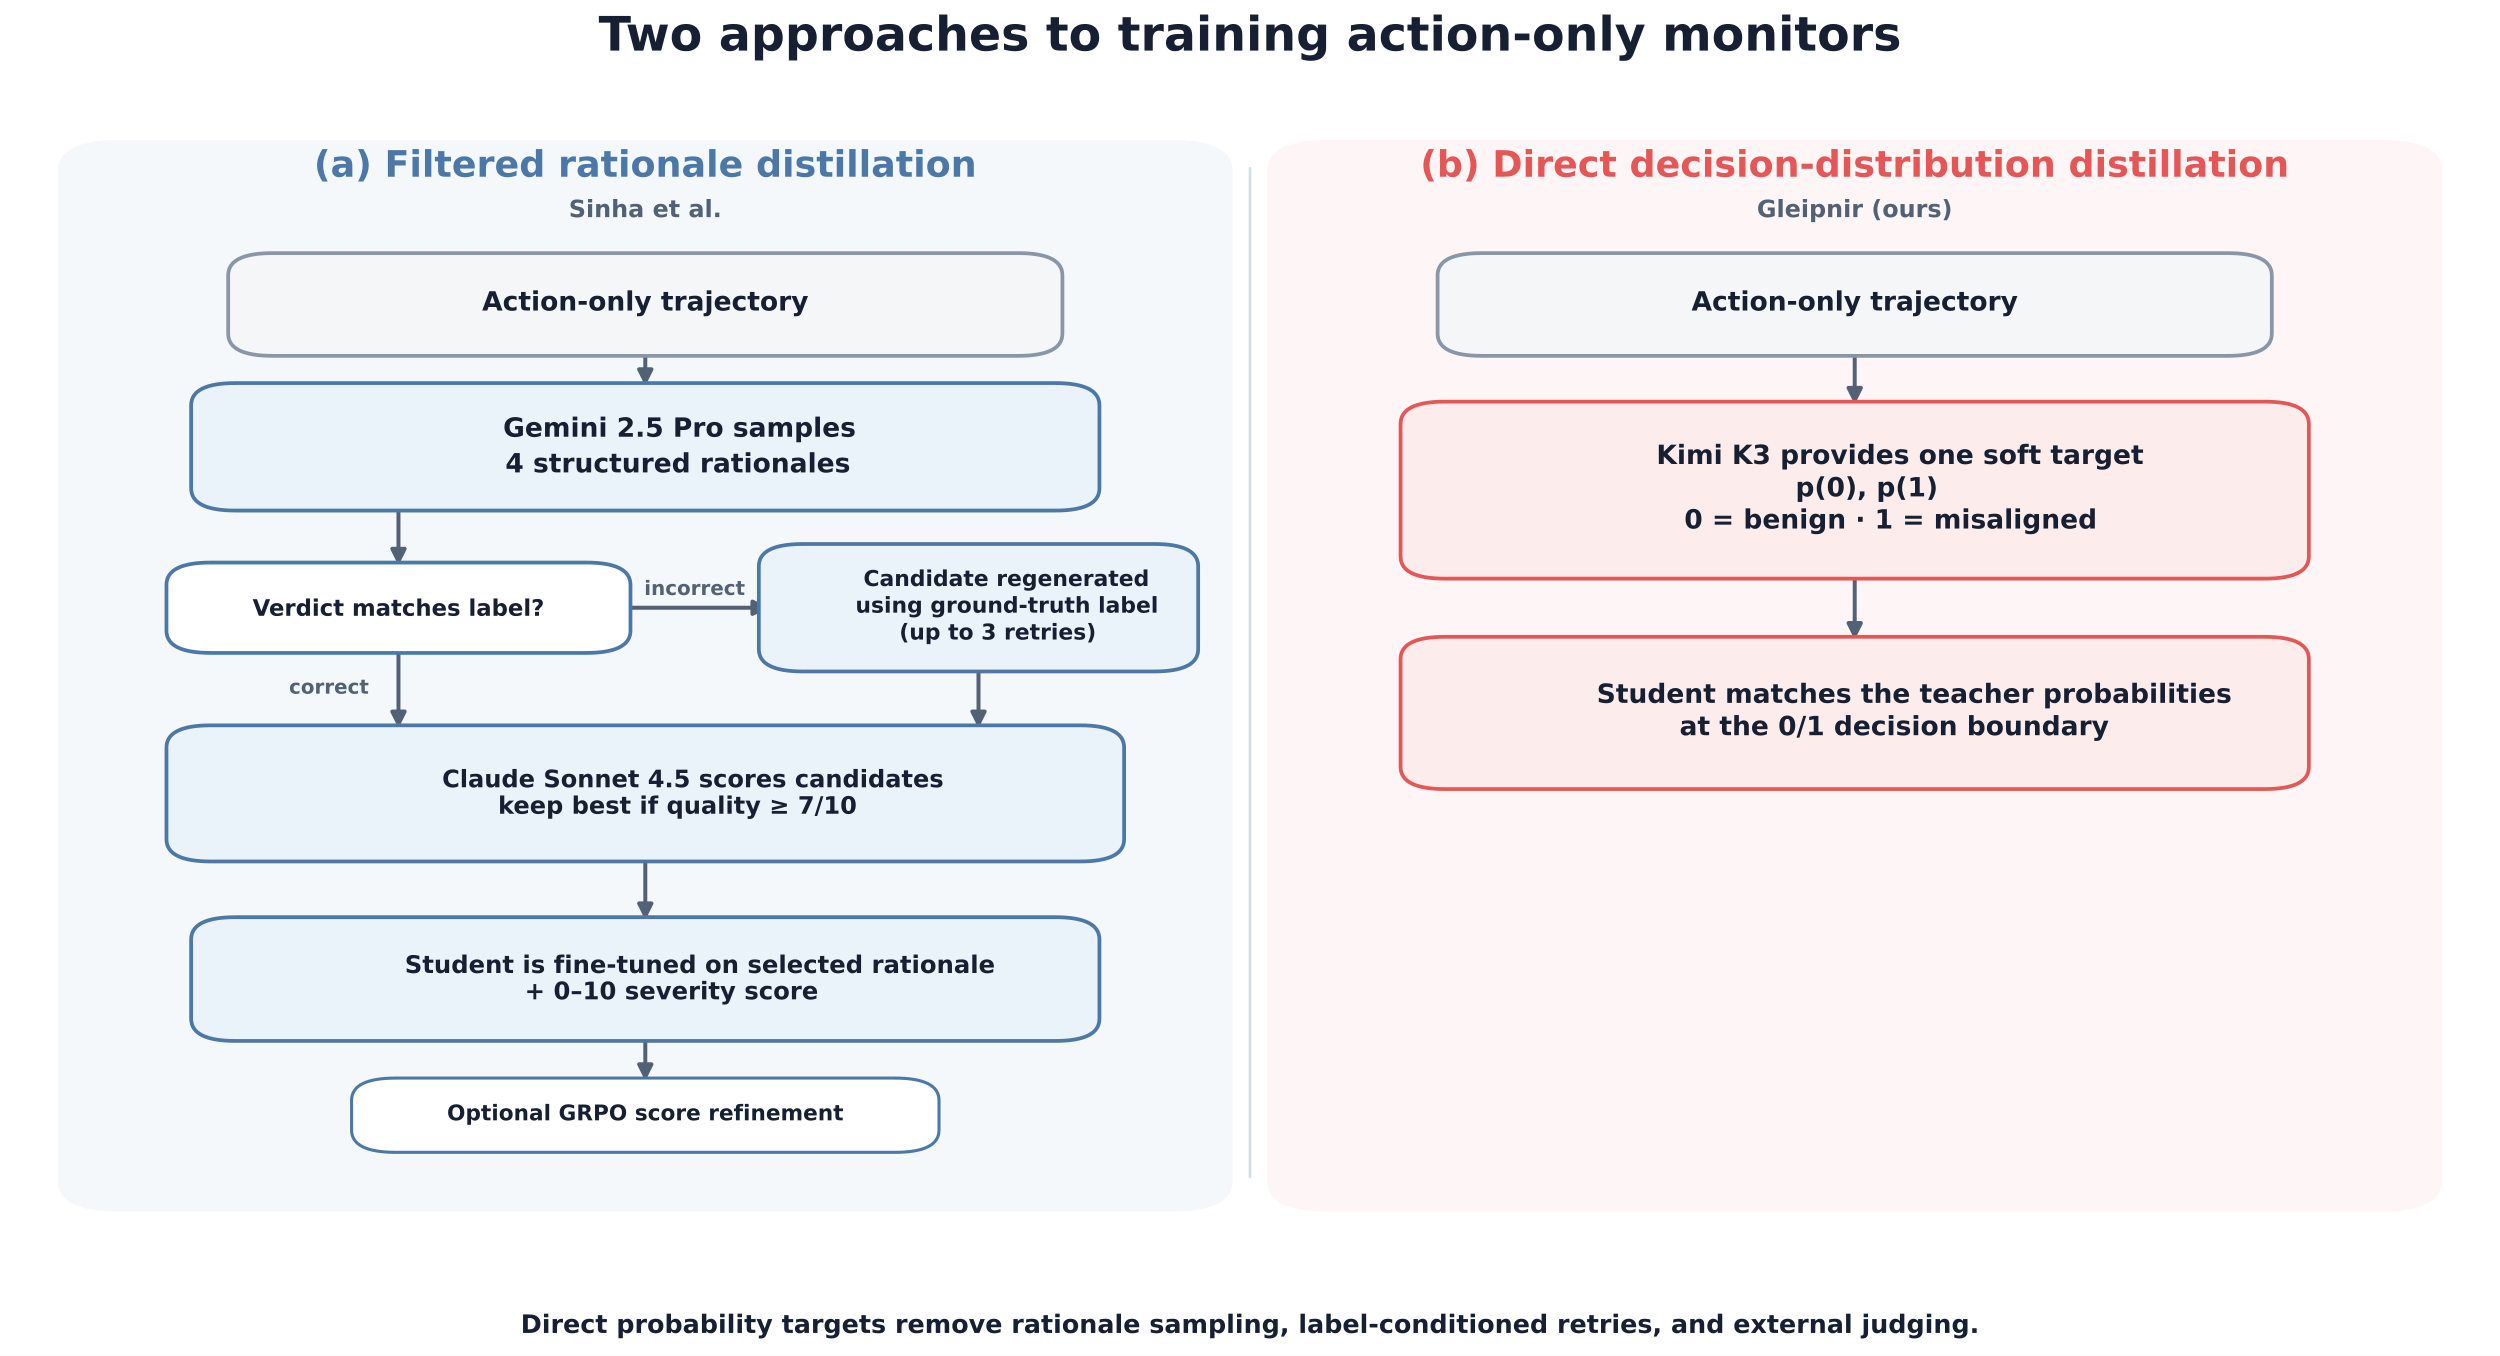
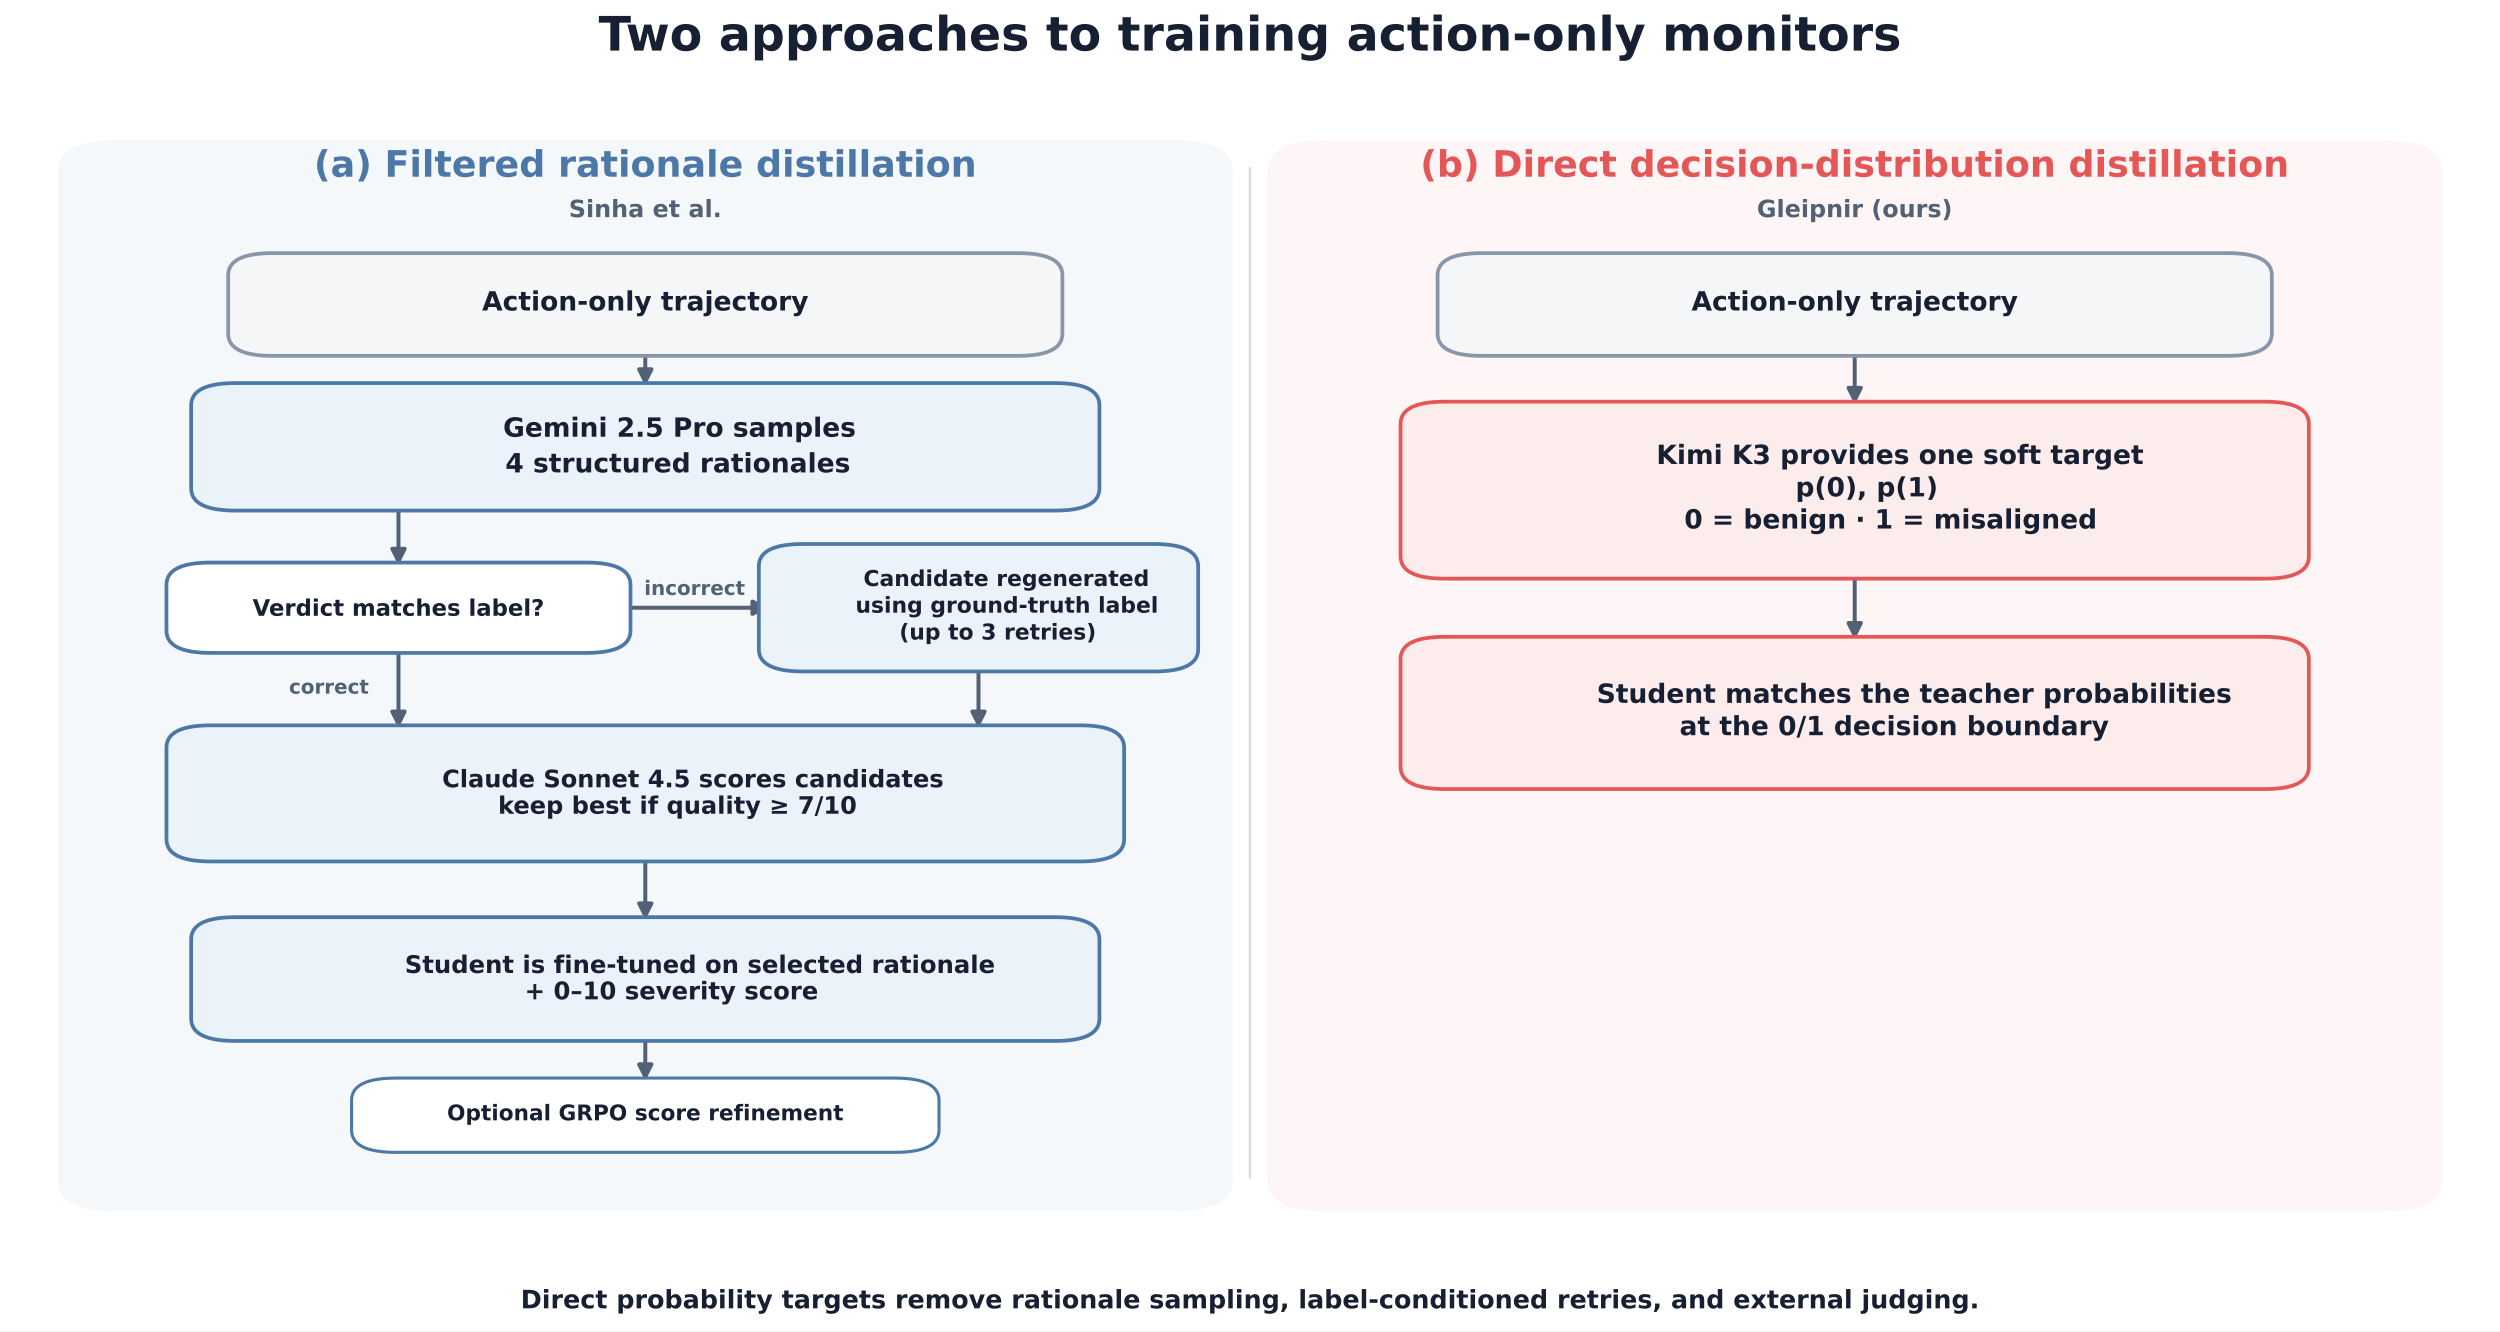
- <svg xmlns="http://www.w3.org/2000/svg" width="1131.84pt" height="613.786pt" viewBox="0 0 1131.84 613.786" version="1.1">
+ <svg xmlns="http://www.w3.org/2000/svg" width="1131.84pt" height="602.64pt" viewBox="0 0 1131.84 602.64" version="1.1">
  <defs>
    <style type="text/css">*{stroke-linejoin: round; stroke-linecap: butt}</style>
  </defs>
  <g id="figure_1">
    <g id="patch_1">
-       <path d="M 0 613.786 L 1131.84 613.786 L 1131.84 0 L 0 0 z " style="fill: #ffffff" />
+       <path d="M 0 602.64 L 1131.84 602.64 L 1131.84 0 L 0 0 z " style="fill: #ffffff" />
    </g>
    <g id="axes_1">
      <g id="patch_2">
        <path d="M 54.132 548.607 L 530.162 548.607 Q 558.098 548.607 558.098 534.597 L 558.098 77.331 Q 558.098 63.321 530.162 63.321 L 54.132 63.321 Q 26.196 63.321 26.196 77.331 L 26.196 534.597 Q 26.196 548.607 54.132 548.607 z " style="fill: #4c78a8; opacity: 0.055" />
      </g>
      <g id="patch_3">
        <path d="M 601.678 548.607 L 1077.708 548.607 Q 1105.644 548.607 1105.644 534.597 L 1105.644 77.331 Q 1105.644 63.321 1077.708 63.321 L 601.678 63.321 Q 573.742 63.321 573.742 77.331 L 573.742 534.597 Q 573.742 548.607 601.678 548.607 z " style="fill: #e45756; opacity: 0.055" />
      </g>
      <g id="line2d_1">
-         <path d="M 565.92 532.916 L 565.92 76.21 " clip-path="url(#p6947f195b2)" style="fill: none; stroke: #d6dce4; stroke-width: 1.2; stroke-linecap: round" />
+         <path d="M 565.92 532.916 L 565.92 76.21 " clip-path="url(#pcf8a608d6f)" style="fill: none; stroke: #d6dce4; stroke-width: 1.2; stroke-linecap: round" />
      </g>
      <g id="patch_4">
        <path d="M 292.147 159.74 Q 292.147 167.267 292.147 172.782 " style="fill: none; stroke: #526174; stroke-width: 1.8; stroke-linecap: round" />
        <path d="M 294.947 167.182 L 292.147 172.782 L 289.347 167.182 z " style="fill: #526174; stroke: #526174; stroke-width: 1.8; stroke-linecap: round" />
      </g>
      <g id="patch_5">
        <path d="M 180.403 229.79 Q 180.403 242.922 180.403 254.042 " style="fill: none; stroke: #526174; stroke-width: 1.8; stroke-linecap: round" />
        <path d="M 183.203 248.442 L 180.403 254.042 L 177.603 248.442 z " style="fill: #526174; stroke: #526174; stroke-width: 1.8; stroke-linecap: round" />
      </g>
      <g id="patch_6">
        <path d="M 280.741 275.143 Q 314.499 275.143 346.243 275.143 " style="fill: none; stroke: #526174; stroke-width: 1.8; stroke-linecap: round" />
        <path d="M 340.643 272.343 L 346.243 275.143 L 340.643 277.943 z " style="fill: #526174; stroke: #526174; stroke-width: 1.8; stroke-linecap: round" />
      </g>
      <g id="patch_7">
        <path d="M 180.403 294.236 Q 180.403 311.988 180.403 327.728 " style="fill: none; stroke: #526174; stroke-width: 1.8; stroke-linecap: round" />
        <path d="M 183.203 322.128 L 180.403 327.728 L 177.603 322.128 z " style="fill: #526174; stroke: #526174; stroke-width: 1.8; stroke-linecap: round" />
      </g>
      <g id="patch_8">
        <path d="M 443.002 302.641 Q 443.002 316.191 443.002 327.729 " style="fill: none; stroke: #526174; stroke-width: 1.8; stroke-linecap: round" />
        <path d="M 445.802 322.129 L 443.002 327.729 L 440.202 322.129 z " style="fill: #526174; stroke: #526174; stroke-width: 1.8; stroke-linecap: round" />
      </g>
      <g id="patch_9">
        <path d="M 292.147 388.658 Q 292.147 402.629 292.147 414.588 " style="fill: none; stroke: #526174; stroke-width: 1.8; stroke-linecap: round" />
        <path d="M 294.947 408.988 L 292.147 414.588 L 289.347 408.988 z " style="fill: #526174; stroke: #526174; stroke-width: 1.8; stroke-linecap: round" />
      </g>
      <g id="patch_10">
        <path d="M 292.147 469.915 Q 292.147 479.682 292.147 487.436 " style="fill: none; stroke: #526174; stroke-width: 1.8; stroke-linecap: round" />
        <path d="M 294.947 481.836 L 292.147 487.436 L 289.347 481.836 z " style="fill: #526174; stroke: #526174; stroke-width: 1.8; stroke-linecap: round" />
      </g>
      <g id="patch_11">
        <path d="M 839.693 159.746 Q 839.693 171.475 839.693 181.192 " style="fill: none; stroke: #526174; stroke-width: 1.8; stroke-linecap: round" />
        <path d="M 842.493 175.592 L 839.693 181.192 L 836.893 175.592 z " style="fill: #526174; stroke: #526174; stroke-width: 1.8; stroke-linecap: round" />
      </g>
      <g id="patch_12">
        <path d="M 839.693 260.61 Q 839.693 275.143 839.693 287.664 " style="fill: none; stroke: #526174; stroke-width: 1.8; stroke-linecap: round" />
        <path d="M 842.493 282.064 L 839.693 287.664 L 836.893 282.064 z " style="fill: #526174; stroke: #526174; stroke-width: 1.8; stroke-linecap: round" />
      </g>
      <g id="text_1">
        <text style="font-weight: 700; font-size: 16.5px; font-family: 'Cantarell', 'DejaVu Sans', sans-serif; text-anchor: middle; fill: #4c78a8" x="292.147" y="80.005" transform="rotate(-0 292.1472 80.00484)">(a)  Filtered rationale distillation</text>
      </g>
      <g id="text_2">
        <text style="font-weight: 700; font-size: 10.8px; font-family: 'Cantarell', 'DejaVu Sans', sans-serif; text-anchor: middle; fill: #526174" x="292.147" y="98.307" transform="rotate(-0 292.1472 98.307)">Sinha et al.</text>
      </g>
      <g id="text_3">
        <text style="font-weight: 700; font-size: 16.5px; font-family: 'Cantarell', 'DejaVu Sans', sans-serif; text-anchor: middle; fill: #e45756" x="839.693" y="80.005" transform="rotate(-0 839.6928 80.00484)">(b)  Direct decision-distribution distillation</text>
      </g>
      <g id="text_4">
        <text style="font-weight: 700; font-size: 10.8px; font-family: 'Cantarell', 'DejaVu Sans', sans-serif; text-anchor: middle; fill: #526174" x="839.693" y="98.307" transform="rotate(-0 839.6928 98.307)">Gleipnir (ours)</text>
      </g>
      <g id="patch_13">
        <path d="M 123.414 161.107 L 460.881 161.107 Q 480.995 161.107 480.995 151.02 L 480.995 124.682 Q 480.995 114.596 460.881 114.596 L 123.414 114.596 Q 103.3 114.596 103.3 124.682 L 103.3 151.02 Q 103.3 161.107 123.414 161.107 z " style="fill: #f4f6f8; stroke: #8996a8; stroke-width: 1.7; stroke-linejoin: miter" />
      </g>
      <g id="patch_14">
        <path d="M 106.652 231.154 L 477.642 231.154 Q 497.756 231.154 497.756 221.067 L 497.756 183.522 Q 497.756 173.435 477.642 173.435 L 106.652 173.435 Q 86.538 173.435 86.538 183.522 L 86.538 221.067 Q 86.538 231.154 106.652 231.154 z " style="fill: #eaf2fa; stroke: #4c78a8; stroke-width: 1.7; stroke-linejoin: miter" />
      </g>
      <g id="patch_15">
        <path d="M 95.478 295.597 L 265.329 295.597 Q 285.443 295.597 285.443 285.51 L 285.443 264.776 Q 285.443 254.69 265.329 254.69 L 95.478 254.69 Q 75.364 254.69 75.364 264.776 L 75.364 285.51 Q 75.364 295.597 95.478 295.597 z " style="fill: #ffffff; stroke: #4c78a8; stroke-width: 1.7; stroke-linejoin: miter" />
      </g>
      <g id="patch_16">
        <path d="M 363.663 304.003 L 522.34 304.003 Q 542.454 304.003 542.454 293.916 L 542.454 256.371 Q 542.454 246.284 522.34 246.284 L 363.663 246.284 Q 343.549 246.284 343.549 256.371 L 343.549 293.916 Q 343.549 304.003 363.663 304.003 z " style="fill: #eaf2fa; stroke: #4c78a8; stroke-width: 1.7; stroke-linejoin: miter" />
      </g>
      <g id="patch_17">
        <path d="M 95.478 390.02 L 488.817 390.02 Q 508.931 390.02 508.931 379.934 L 508.931 338.466 Q 508.931 328.379 488.817 328.379 L 95.478 328.379 Q 75.364 328.379 75.364 338.466 L 75.364 379.934 Q 75.364 390.02 95.478 390.02 z " style="fill: #eaf2fa; stroke: #4c78a8; stroke-width: 1.7; stroke-linejoin: miter" />
      </g>
      <g id="patch_18">
        <path d="M 106.652 471.275 L 477.642 471.275 Q 497.756 471.275 497.756 461.188 L 497.756 425.324 Q 497.756 415.237 477.642 415.237 L 106.652 415.237 Q 86.538 415.237 86.538 425.324 L 86.538 461.188 Q 86.538 471.275 106.652 471.275 z " style="fill: #eaf2fa; stroke: #4c78a8; stroke-width: 1.7; stroke-linejoin: miter" />
      </g>
      <g id="patch_19">
        <path d="M 179.286 521.709 L 405.009 521.709 Q 425.123 521.709 425.123 511.622 L 425.123 498.173 Q 425.123 488.086 405.009 488.086 L 179.286 488.086 Q 159.172 488.086 159.172 498.173 L 159.172 511.622 Q 159.172 521.709 179.286 521.709 z " style="fill: #ffffff; stroke: #4c78a8; stroke-width: 1.4; stroke-linejoin: miter" />
      </g>
      <g id="text_5">
        <text style="font-weight: 700; font-size: 9px; font-family: 'Cantarell', 'DejaVu Sans', sans-serif; text-anchor: middle; fill: #526174" x="314.496" y="269.368" transform="rotate(-0 314.496 269.3681)">incorrect</text>
      </g>
      <g id="text_6">
        <text style="font-weight: 700; font-size: 9px; font-family: 'Cantarell', 'DejaVu Sans', sans-serif; text-anchor: end; fill: #526174" x="166.994" y="314.058" transform="rotate(-0 166.9939 314.058)">correct</text>
      </g>
      <g id="patch_20">
        <path d="M 670.959 161.107 L 1008.426 161.107 Q 1028.54 161.107 1028.54 151.02 L 1028.54 124.682 Q 1028.54 114.596 1008.426 114.596 L 670.959 114.596 Q 650.845 114.596 650.845 124.682 L 650.845 151.02 Q 650.845 161.107 670.959 161.107 z " style="fill: #f4f6f8; stroke: #8996a8; stroke-width: 1.7; stroke-linejoin: miter" />
      </g>
      <g id="patch_21">
        <path d="M 654.198 261.974 L 1025.188 261.974 Q 1045.302 261.974 1045.302 251.888 L 1045.302 191.927 Q 1045.302 181.841 1025.188 181.841 L 654.198 181.841 Q 634.084 181.841 634.084 191.927 L 634.084 251.888 Q 634.084 261.974 654.198 261.974 z " style="fill: #fcedec; stroke: #e45756; stroke-width: 1.7; stroke-linejoin: miter" />
      </g>
      <g id="patch_22">
        <path d="M 654.198 357.238 L 1025.188 357.238 Q 1045.302 357.238 1045.302 347.152 L 1045.302 298.399 Q 1045.302 288.312 1025.188 288.312 L 654.198 288.312 Q 634.084 288.312 634.084 298.399 L 634.084 347.152 Q 634.084 357.238 654.198 357.238 z " style="fill: #fcedec; stroke: #e45756; stroke-width: 1.7; stroke-linejoin: miter" />
      </g>
      <g id="text_7">
        <text style="font-weight: 700; font-size: 12px; font-family: 'Cantarell', 'DejaVu Sans', sans-serif; text-anchor: middle; fill: #172033" x="292.147" y="140.575" transform="rotate(-0 292.1472 140.5746)">Action-only trajectory</text>
      </g>
      <g id="text_8">
        <text style="font-weight: 700; font-size: 12px; font-family: 'Cantarell', 'DejaVu Sans', sans-serif; fill: #172033" transform="translate(227.7747 197.7279)">Gemini 2.5 Pro samples</text>
        <text style="font-weight: 700; font-size: 12px; font-family: 'Cantarell', 'DejaVu Sans', sans-serif; fill: #172033" transform="translate(228.7759 213.8623)">4 structured rationales</text>
      </g>
      <g id="text_9">
        <text style="font-weight: 700; font-size: 10.3px; font-family: 'Cantarell', 'DejaVu Sans', sans-serif; text-anchor: middle; fill: #172033" x="180.403" y="278.789" transform="rotate(-0 180.4032 278.7894)">Verdict matches label?</text>
      </g>
      <g id="text_10">
        <text style="font-weight: 700; font-size: 9.9px; font-family: 'Cantarell', 'DejaVu Sans', sans-serif; fill: #172033" transform="translate(390.9121 265.3122)">Candidate regenerated</text>
        <text style="font-weight: 700; font-size: 9.9px; font-family: 'Cantarell', 'DejaVu Sans', sans-serif; fill: #172033" transform="translate(387.2793 277.3902)">using ground-truth label</text>
        <text style="font-weight: 700; font-size: 9.9px; font-family: 'Cantarell', 'DejaVu Sans', sans-serif; fill: #172033" transform="translate(407.1396 289.5525)">(up to 3 retries)</text>
      </g>
      <g id="text_11">
        <text style="font-weight: 700; font-size: 10.9px; font-family: 'Cantarell', 'DejaVu Sans', sans-serif; fill: #172033" transform="translate(200.1614 356.4092)">Claude Sonnet 4.5 scores candidates</text>
        <text style="font-weight: 700; font-size: 10.9px; font-family: 'Cantarell', 'DejaVu Sans', sans-serif; fill: #172033" transform="translate(225.4767 368.4153)">keep best if quality ≥ 7/10</text>
      </g>
      <g id="text_12">
        <text style="font-weight: 700; font-size: 11px; font-family: 'Cantarell', 'DejaVu Sans', sans-serif; fill: #172033" transform="translate(183.2644 440.5061)">Student is fine-tuned on selected rationale</text>
        <text style="font-weight: 700; font-size: 11px; font-family: 'Cantarell', 'DejaVu Sans', sans-serif; fill: #172033" transform="translate(237.5331 452.4239)">+ 0–10 severity score</text>
      </g>
      <g id="text_13">
        <text style="font-weight: 700; font-size: 9.8px; font-family: 'Cantarell', 'DejaVu Sans', sans-serif; text-anchor: middle; fill: #172033" x="292.147" y="507.205" transform="rotate(-0 292.1472 507.2051)">Optional GRPO score refinement</text>
      </g>
      <g id="text_14">
        <text style="font-weight: 700; font-size: 12px; font-family: 'Cantarell', 'DejaVu Sans', sans-serif; text-anchor: middle; fill: #172033" x="839.693" y="140.575" transform="rotate(-0 839.6928 140.5746)">Action-only trajectory</text>
      </g>
      <g id="text_15">
        <text style="font-weight: 700; font-size: 12px; font-family: 'Cantarell', 'DejaVu Sans', sans-serif; fill: #172033" transform="translate(749.8934 210.0632)">Kimi K3 provides one soft target</text>
        <text style="font-weight: 700; font-size: 12px; font-family: 'Cantarell', 'DejaVu Sans', sans-serif; fill: #172033" transform="translate(812.8709 224.7332)">p(0),  p(1)</text>
        <text style="font-weight: 700; font-size: 12px; font-family: 'Cantarell', 'DejaVu Sans', sans-serif; fill: #172033" transform="translate(762.5262 239.271)">0 = benign  ·  1 = misaligned</text>
      </g>
      <g id="text_16">
        <text style="font-weight: 700; font-size: 12px; font-family: 'Cantarell', 'DejaVu Sans', sans-serif; fill: #172033" transform="translate(722.8934 318.2087)">Student matches the teacher probabilities</text>
        <text style="font-weight: 700; font-size: 12px; font-family: 'Cantarell', 'DejaVu Sans', sans-serif; fill: #172033" transform="translate(760.3906 332.8487)">at the 0/1 decision boundary</text>
      </g>
    </g>
    <g id="text_17">
      <text style="font-weight: 700; font-size: 21.5px; font-family: 'Cantarell', 'DejaVu Sans', sans-serif; text-anchor: middle; fill: #172033" x="565.92" y="22.895" transform="rotate(-0 565.92 22.895)">Two approaches to training action-only monitors</text>
    </g>
    <g id="text_18">
-       <text style="font-weight: 700; font-size: 11.5px; font-family: 'Cantarell', 'DejaVu Sans', sans-serif; text-anchor: middle; fill: #172033" x="565.92" y="603.481" transform="rotate(-0 565.92 603.4806)">Direct probability targets remove rationale sampling, label-conditioned retries, and external judging.</text>
+       <text style="font-weight: 700; font-size: 11.5px; font-family: 'Cantarell', 'DejaVu Sans', sans-serif; text-anchor: middle; fill: #172033" x="565.92" y="592.335" transform="rotate(-0 565.92 592.335)">Direct probability targets remove rationale sampling, label-conditioned retries, and external judging.</text>
    </g>
  </g>
  <defs>
-     <clipPath id="p6947f195b2">
+     <clipPath id="pcf8a608d6f">
      <rect x="7.2" y="25.776" width="1117.44" height="560.376" />
    </clipPath>
  </defs>
</svg>
